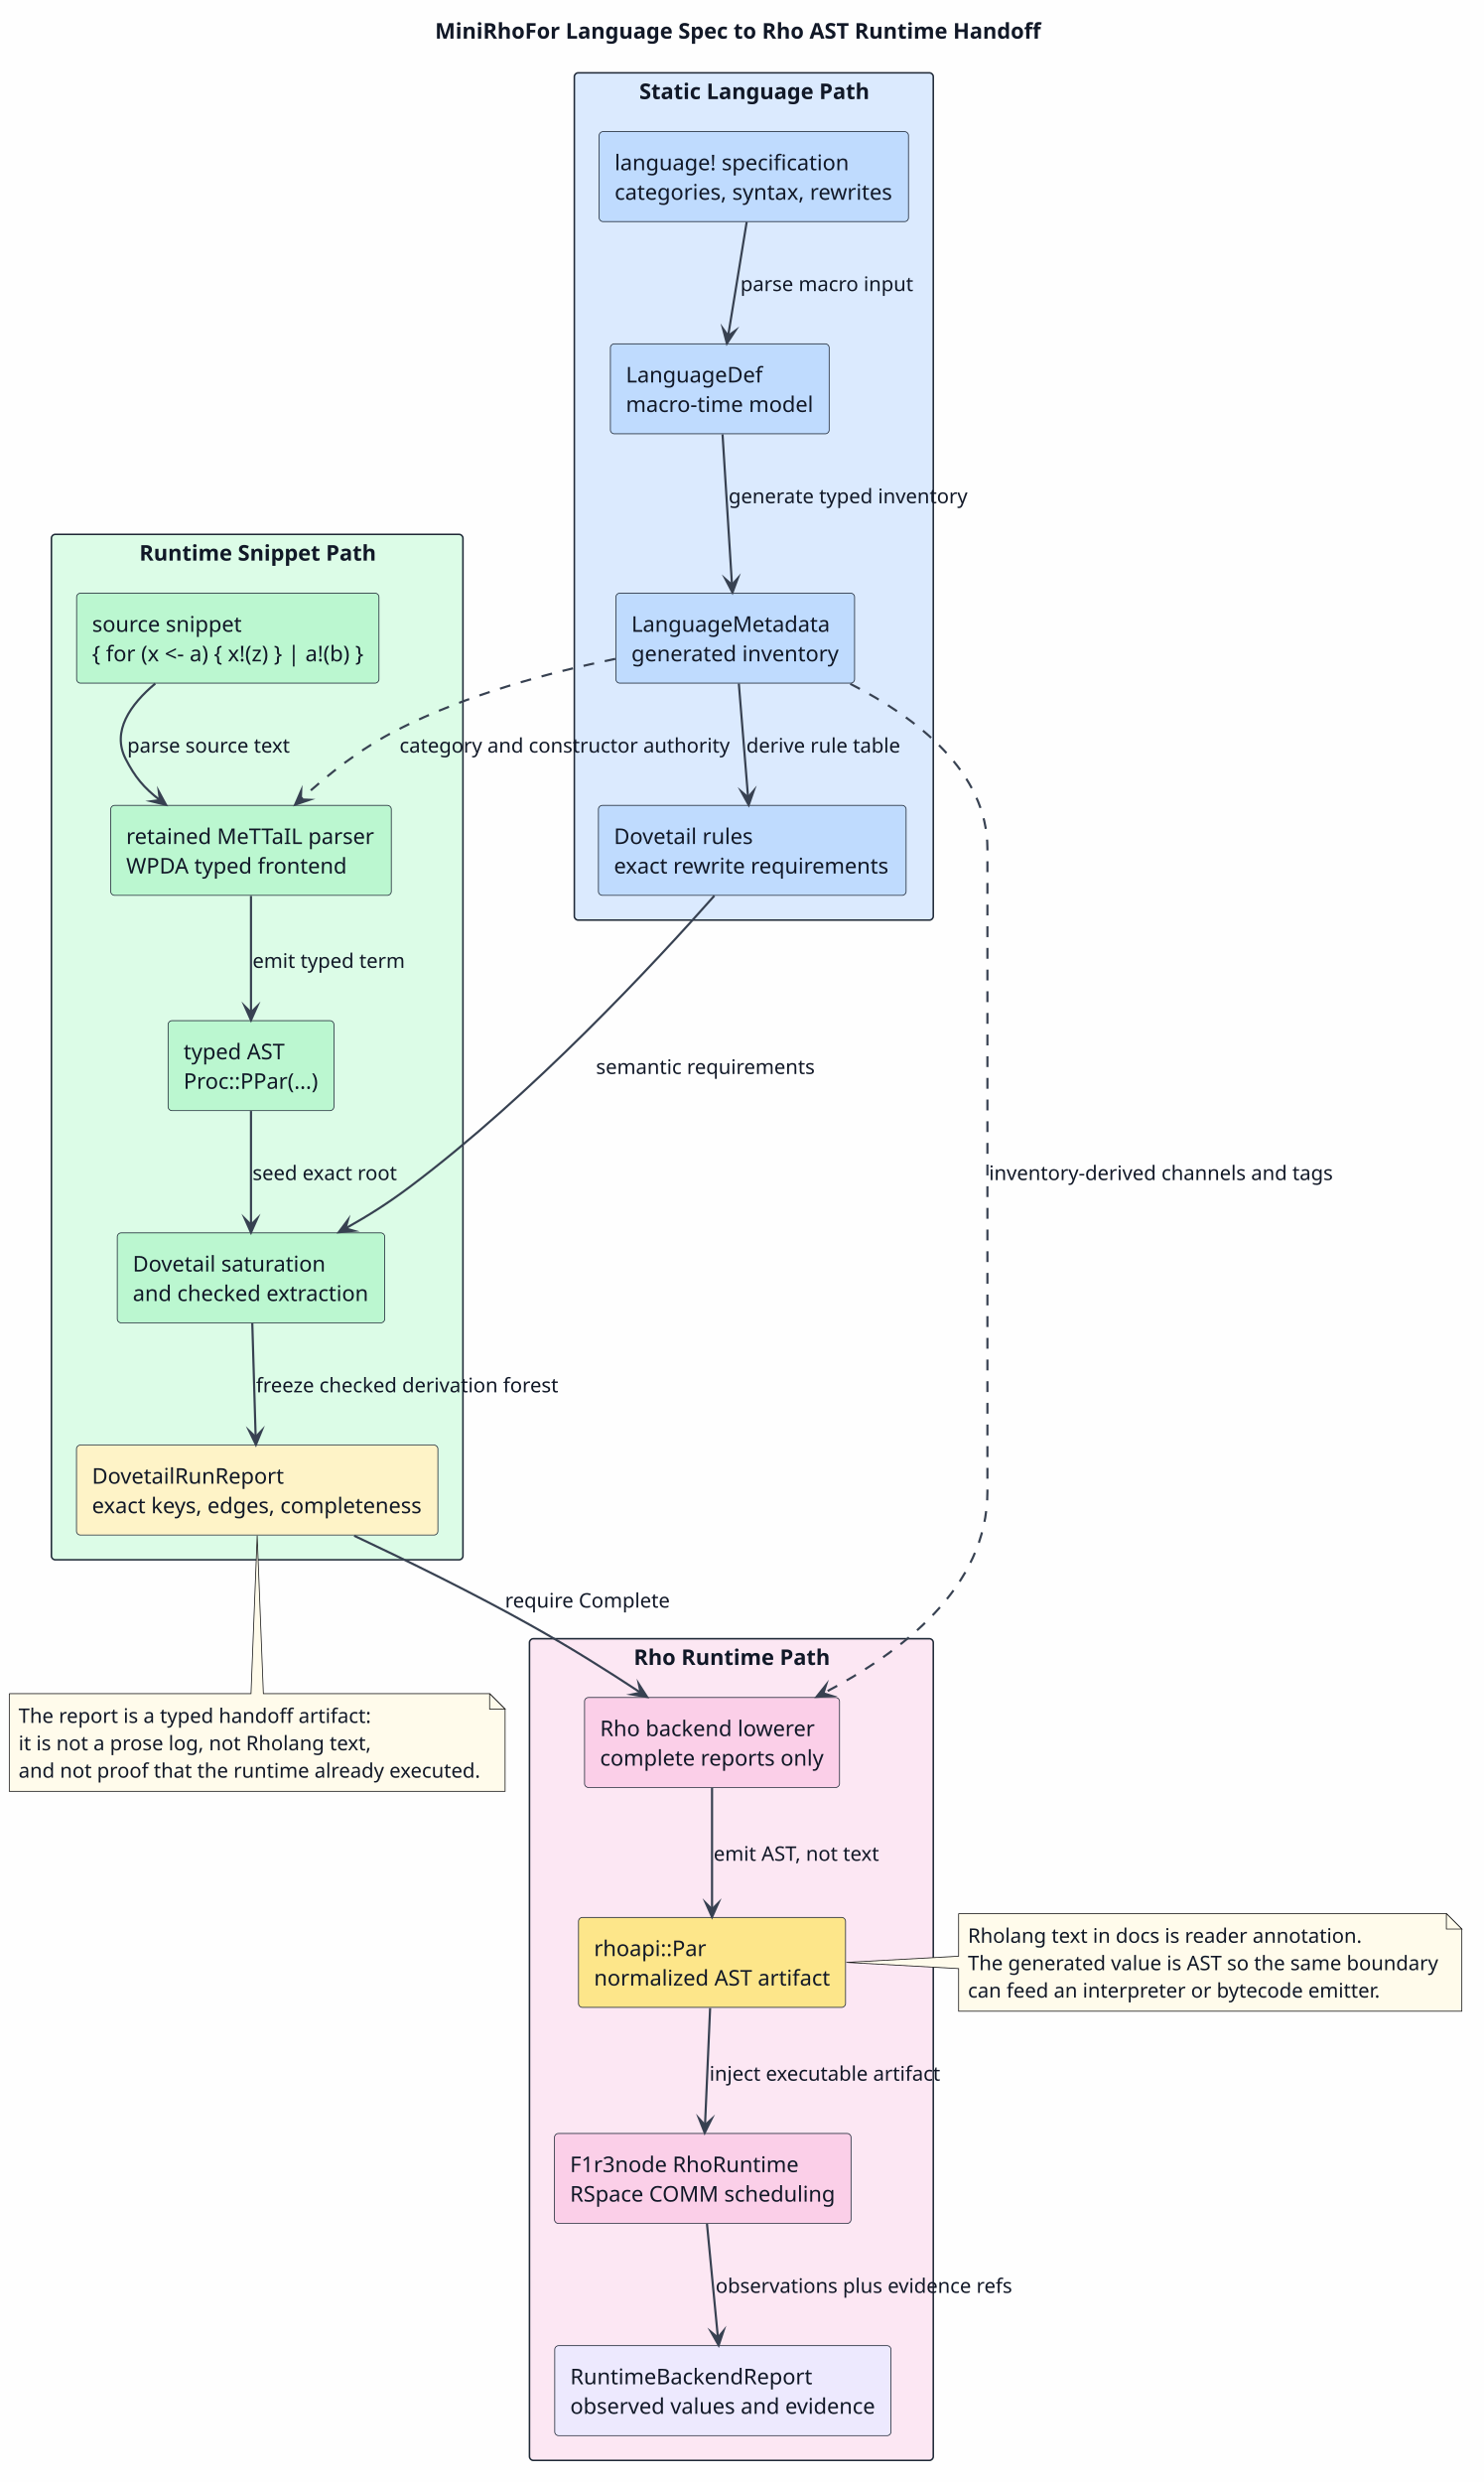
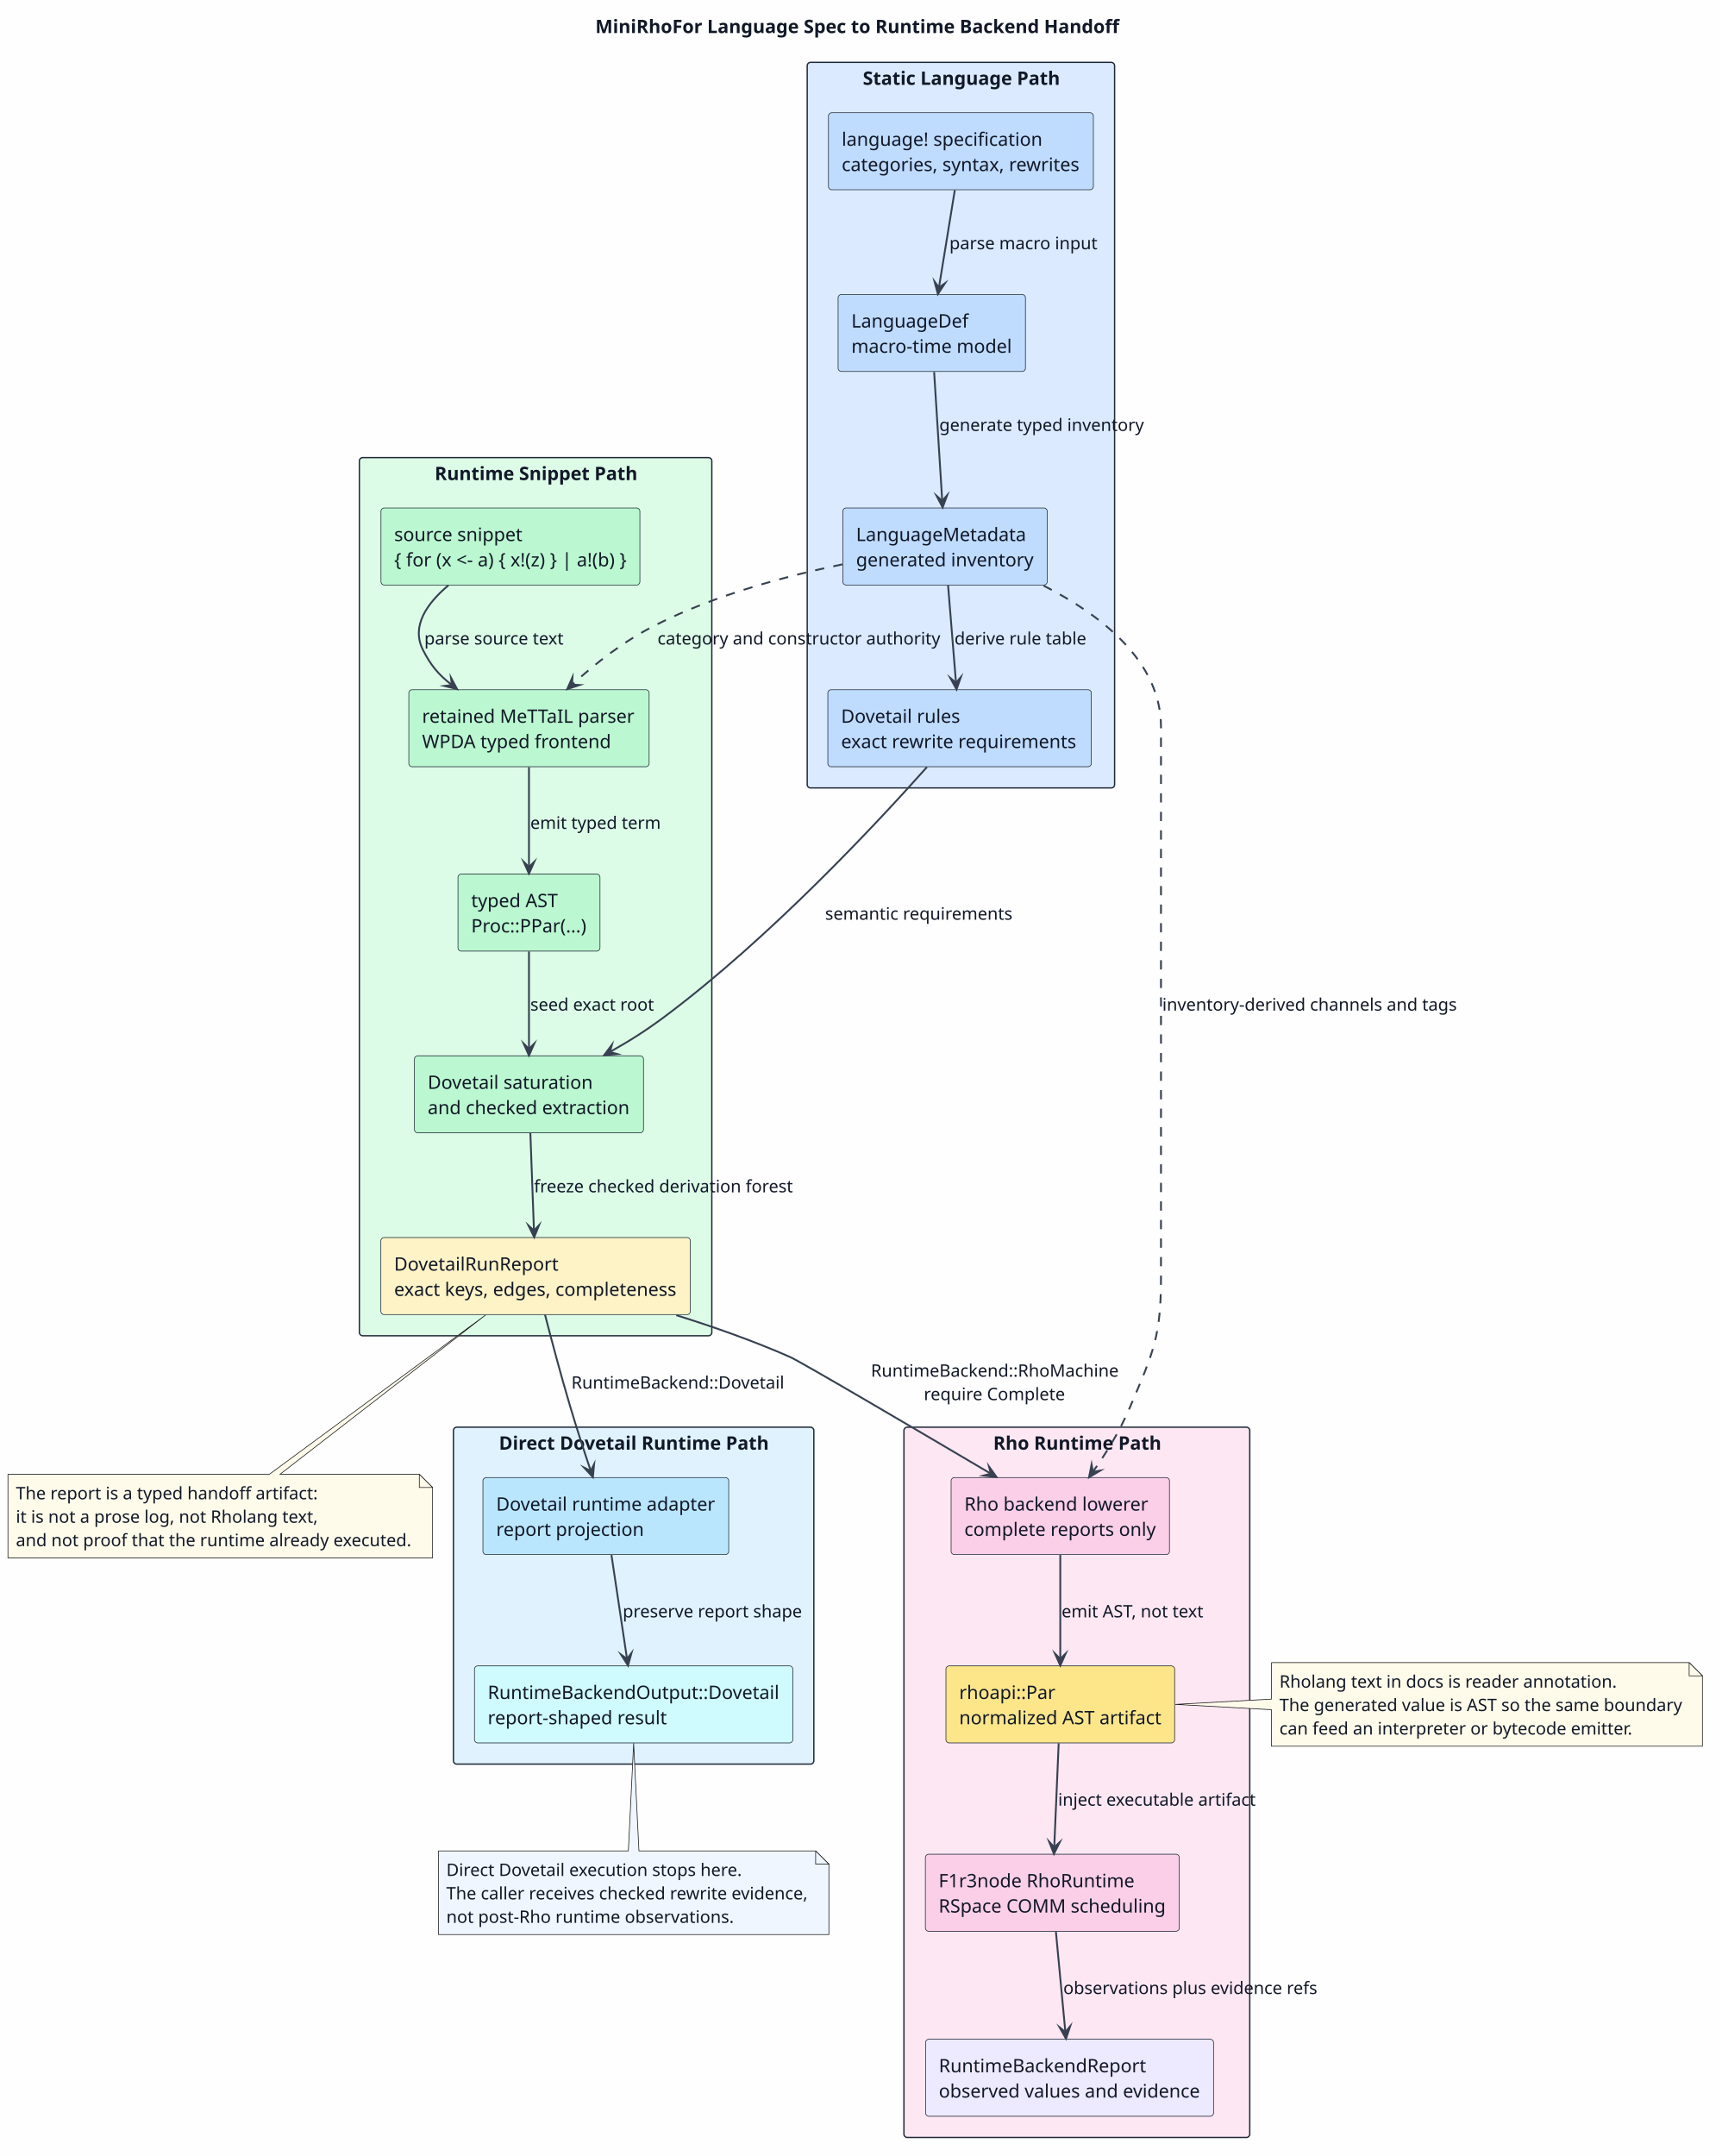
- <svg xmlns="http://www.w3.org/2000/svg" contentStyleType="text/css" data-diagram-type="DESCRIPTION" height="1604px" preserveAspectRatio="none" style="width:959px;height:1604px;background:#FEFEFE;" version="1.1" viewBox="0 0 959 1604" width="959px" zoomAndPan="magnify">
+ <svg xmlns="http://www.w3.org/2000/svg" contentStyleType="text/css" data-diagram-type="DESCRIPTION" height="1627px" preserveAspectRatio="none" style="width:1299px;height:1627px;background:#FEFEFE;" version="1.1" viewBox="0 0 1299 1627" width="1299px" zoomAndPan="magnify">
  <defs />
  <g>
-     <rect fill="#FEFEFE" height="1604" style="stroke:none;stroke-width:1;" width="959" x="0" y="0" />
+     <rect fill="#FEFEFE" height="1627" style="stroke:none;stroke-width:1;" width="1299" x="0" y="0" />
    <g class="title" data-source-line="1">
-       <text fill="#111827" font-family="sans-serif" font-size="14" font-weight="700" lengthAdjust="spacing" textLength="390.5" x="281.181" y="24.966">MiniRhoFor Language Spec to Rho AST Runtime Handoff</text>
+       <text fill="#111827" font-family="sans-serif" font-size="14" font-weight="700" lengthAdjust="spacing" textLength="394.252" x="449.305" y="24.966">MiniRhoFor Language Spec to Runtime Backend Handoff</text>
    </g>
    <g class="cluster" data-qualified-name="StaticPath" data-source-line="13" id="ent0001">
-       <rect fill="#DBEAFE" height="547.55" rx="2.5" ry="2.5" style="stroke:#1F2937;stroke-width:1;" width="232" x="371.23" y="47.068" />
-       <text fill="#111827" font-family="sans-serif" font-size="14" font-weight="700" lengthAdjust="spacing" textLength="148.049" x="413.205" y="64.034">Static Language Path</text>
+       <rect fill="#DBEAFE" height="547.54" rx="2.5" ry="2.5" style="stroke:#1F2937;stroke-width:1;" width="232" x="609.23" y="47.068" />
+       <text fill="#111827" font-family="sans-serif" font-size="14" font-weight="700" lengthAdjust="spacing" textLength="148.049" x="651.205" y="64.034">Static Language Path</text>
    </g>
    <g class="cluster" data-qualified-name="RuntimePath" data-source-line="20" id="ent0006">
-       <rect fill="#DCFCE7" height="662.68" rx="2.5" ry="2.5" style="stroke:#1F2937;stroke-width:1;" width="266" x="33.23" y="345.338" />
-       <text fill="#111827" font-family="sans-serif" font-size="14" font-weight="700" lengthAdjust="spacing" textLength="152.319" x="90.07" y="362.304">Runtime Snippet Path</text>
-     </g>
-     <g class="cluster" data-qualified-name="RhoPath" data-source-line="28" id="ent0012">
-       <rect fill="#FCE7F3" height="531.02" rx="2.5" ry="2.5" style="stroke:#1F2937;stroke-width:1;" width="261" x="342.23" y="1059.018" />
-       <text fill="#111827" font-family="sans-serif" font-size="14" font-weight="700" lengthAdjust="spacing" textLength="126.224" x="409.618" y="1075.984">Rho Runtime Path</text>
+       <rect fill="#DCFCE7" height="662.68" rx="2.5" ry="2.5" style="stroke:#1F2937;stroke-width:1;" width="266" x="271.23" y="345.338" />
+       <text fill="#111827" font-family="sans-serif" font-size="14" font-weight="700" lengthAdjust="spacing" textLength="152.319" x="328.07" y="362.304">Runtime Snippet Path</text>
+     </g>
+     <g class="cluster" data-qualified-name="DirectPath" data-source-line="28" id="ent0012">
+       <rect fill="#E0F2FE" height="254.25" rx="2.5" ry="2.5" style="stroke:#1F2937;stroke-width:1;" width="272" x="342.23" y="1077.018" />
+       <text fill="#111827" font-family="sans-serif" font-size="14" font-weight="700" lengthAdjust="spacing" textLength="203.349" x="376.555" y="1093.984">Direct Dovetail Runtime Path</text>
+     </g>
+     <g class="cluster" data-qualified-name="RhoPath" data-source-line="33" id="ent0015">
+       <rect fill="#FCE7F3" height="536" rx="2.5" ry="2.5" style="stroke:#1F2937;stroke-width:1;" width="261" x="682.23" y="1077.018" />
+       <text fill="#111827" font-family="sans-serif" font-size="14" font-weight="700" lengthAdjust="spacing" textLength="126.224" x="749.618" y="1093.984">Rho Runtime Path</text>
    </g>
    <g class="entity" data-qualified-name="StaticPath.Spec" data-source-line="14" id="ent0002">
-       <rect fill="#BFDBFE" height="58.136" rx="2.5" ry="2.5" style="stroke:#1F2937;stroke-width:0.5;" width="199.927" x="387.27" y="85.068" />
-       <text fill="#111827" font-family="sans-serif" font-size="14" lengthAdjust="spacing" textLength="151.479" x="397.27" y="110.034">language! specification</text>
-       <text fill="#111827" font-family="sans-serif" font-size="14" lengthAdjust="spacing" textLength="179.927" x="397.27" y="129.102">categories, syntax, rewrites</text>
+       <rect fill="#BFDBFE" height="58.136" rx="2.5" ry="2.5" style="stroke:#1F2937;stroke-width:0.5;" width="199.927" x="625.27" y="85.068" />
+       <text fill="#111827" font-family="sans-serif" font-size="14" lengthAdjust="spacing" textLength="151.479" x="635.27" y="110.034">language! specification</text>
+       <text fill="#111827" font-family="sans-serif" font-size="14" lengthAdjust="spacing" textLength="179.927" x="635.27" y="129.102">categories, syntax, rewrites</text>
    </g>
    <g class="entity" data-qualified-name="StaticPath.LangDef" data-source-line="15" id="ent0003">
-       <rect fill="#BFDBFE" height="58.136" rx="2.5" ry="2.5" style="stroke:#1F2937;stroke-width:0.5;" width="141.393" x="394.54" y="222.208" />
-       <text fill="#111827" font-family="sans-serif" font-size="14" lengthAdjust="spacing" textLength="88.396" x="404.54" y="247.174">LanguageDef</text>
-       <text fill="#111827" font-family="sans-serif" font-size="14" lengthAdjust="spacing" textLength="121.394" x="404.54" y="266.242">macro-time model</text>
+       <rect fill="#BFDBFE" height="58.136" rx="2.5" ry="2.5" style="stroke:#1F2937;stroke-width:0.5;" width="141.393" x="632.54" y="222.208" />
+       <text fill="#111827" font-family="sans-serif" font-size="14" lengthAdjust="spacing" textLength="88.396" x="642.54" y="247.174">LanguageDef</text>
+       <text fill="#111827" font-family="sans-serif" font-size="14" lengthAdjust="spacing" textLength="121.394" x="642.54" y="266.242">macro-time model</text>
    </g>
    <g class="entity" data-qualified-name="StaticPath.Metadata" data-source-line="16" id="ent0004">
-       <rect fill="#BFDBFE" height="58.136" rx="2.5" ry="2.5" style="stroke:#1F2937;stroke-width:0.5;" width="154.26" x="398.1" y="383.338" />
-       <text fill="#111827" font-family="sans-serif" font-size="14" lengthAdjust="spacing" textLength="128.338" x="408.1" y="408.304">LanguageMetadata</text>
-       <text fill="#111827" font-family="sans-serif" font-size="14" lengthAdjust="spacing" textLength="134.26" x="408.1" y="427.372">generated inventory</text>
+       <rect fill="#BFDBFE" height="58.136" rx="2.5" ry="2.5" style="stroke:#1F2937;stroke-width:0.5;" width="154.26" x="636.1" y="383.338" />
+       <text fill="#111827" font-family="sans-serif" font-size="14" lengthAdjust="spacing" textLength="128.338" x="646.1" y="408.304">LanguageMetadata</text>
+       <text fill="#111827" font-family="sans-serif" font-size="14" lengthAdjust="spacing" textLength="134.26" x="646.1" y="427.372">generated inventory</text>
    </g>
    <g class="entity" data-qualified-name="StaticPath.Rules" data-source-line="17" id="ent0005">
-       <rect fill="#BFDBFE" height="58.136" rx="2.5" ry="2.5" style="stroke:#1F2937;stroke-width:0.5;" width="198.863" x="386.8" y="520.478" />
-       <text fill="#111827" font-family="sans-serif" font-size="14" lengthAdjust="spacing" textLength="90.118" x="396.8" y="545.444">Dovetail rules</text>
-       <text fill="#111827" font-family="sans-serif" font-size="14" lengthAdjust="spacing" textLength="178.863" x="396.8" y="564.512">exact rewrite requirements</text>
+       <rect fill="#BFDBFE" height="58.136" rx="2.5" ry="2.5" style="stroke:#1F2937;stroke-width:0.5;" width="198.863" x="624.8" y="520.478" />
+       <text fill="#111827" font-family="sans-serif" font-size="14" lengthAdjust="spacing" textLength="90.118" x="634.8" y="545.444">Dovetail rules</text>
+       <text fill="#111827" font-family="sans-serif" font-size="14" lengthAdjust="spacing" textLength="178.863" x="634.8" y="564.512">exact rewrite requirements</text>
    </g>
    <g class="entity" data-qualified-name="RuntimePath.Source" data-source-line="21" id="ent0007">
-       <rect fill="#BBF7D0" height="58.136" rx="2.5" ry="2.5" style="stroke:#1F2937;stroke-width:0.5;" width="195.419" x="49.52" y="383.338" />
-       <text fill="#111827" font-family="sans-serif" font-size="14" lengthAdjust="spacing" textLength="97.006" x="59.52" y="408.304">source snippet</text>
-       <text fill="#111827" font-family="sans-serif" font-size="14" lengthAdjust="spacing" textLength="175.419" x="59.52" y="427.372">{ for (x &lt;- a) { x!(z) } | a!(b) }</text>
+       <rect fill="#BBF7D0" height="58.136" rx="2.5" ry="2.5" style="stroke:#1F2937;stroke-width:0.5;" width="195.419" x="287.52" y="383.338" />
+       <text fill="#111827" font-family="sans-serif" font-size="14" lengthAdjust="spacing" textLength="97.006" x="297.52" y="408.304">source snippet</text>
+       <text fill="#111827" font-family="sans-serif" font-size="14" lengthAdjust="spacing" textLength="175.419" x="297.52" y="427.372">{ for (x &lt;- a) { x!(z) } | a!(b) }</text>
    </g>
    <g class="entity" data-qualified-name="RuntimePath.Parser" data-source-line="22" id="ent0008">
-       <rect fill="#BBF7D0" height="58.136" rx="2.5" ry="2.5" style="stroke:#1F2937;stroke-width:0.5;" width="181.363" x="71.55" y="520.478" />
-       <text fill="#111827" font-family="sans-serif" font-size="14" lengthAdjust="spacing" textLength="161.363" x="81.55" y="545.444">retained MeTTaIL parser</text>
-       <text fill="#111827" font-family="sans-serif" font-size="14" lengthAdjust="spacing" textLength="143.177" x="81.55" y="564.512">WPDA typed frontend</text>
+       <rect fill="#BBF7D0" height="58.136" rx="2.5" ry="2.5" style="stroke:#1F2937;stroke-width:0.5;" width="181.363" x="308.55" y="520.478" />
+       <text fill="#111827" font-family="sans-serif" font-size="14" lengthAdjust="spacing" textLength="161.363" x="318.55" y="545.444">retained MeTTaIL parser</text>
+       <text fill="#111827" font-family="sans-serif" font-size="14" lengthAdjust="spacing" textLength="143.177" x="318.55" y="564.512">WPDA typed frontend</text>
    </g>
    <g class="entity" data-qualified-name="RuntimePath.TypedAst" data-source-line="23" id="ent0009">
-       <rect fill="#BBF7D0" height="58.136" rx="2.5" ry="2.5" style="stroke:#1F2937;stroke-width:0.5;" width="107.178" x="108.65" y="659.618" />
-       <text fill="#111827" font-family="sans-serif" font-size="14" lengthAdjust="spacing" textLength="65.366" x="118.65" y="684.584">typed AST</text>
-       <text fill="#111827" font-family="sans-serif" font-size="14" lengthAdjust="spacing" textLength="87.178" x="118.65" y="703.652">Proc::PPar(...)</text>
+       <rect fill="#BBF7D0" height="58.136" rx="2.5" ry="2.5" style="stroke:#1F2937;stroke-width:0.5;" width="107.178" x="345.65" y="659.608" />
+       <text fill="#111827" font-family="sans-serif" font-size="14" lengthAdjust="spacing" textLength="65.366" x="355.65" y="684.574">typed AST</text>
+       <text fill="#111827" font-family="sans-serif" font-size="14" lengthAdjust="spacing" textLength="87.178" x="355.65" y="703.642">Proc::PPar(...)</text>
    </g>
    <g class="entity" data-qualified-name="RuntimePath.Dovetail" data-source-line="24" id="ent0010">
-       <rect fill="#BBF7D0" height="58.136" rx="2.5" ry="2.5" style="stroke:#1F2937;stroke-width:0.5;" width="172.865" x="75.8" y="796.748" />
-       <text fill="#111827" font-family="sans-serif" font-size="14" lengthAdjust="spacing" textLength="125.159" x="85.8" y="821.714">Dovetail saturation</text>
-       <text fill="#111827" font-family="sans-serif" font-size="14" lengthAdjust="spacing" textLength="152.865" x="85.8" y="840.782">and checked extraction</text>
+       <rect fill="#BBF7D0" height="58.136" rx="2.5" ry="2.5" style="stroke:#1F2937;stroke-width:0.5;" width="172.865" x="312.8" y="796.748" />
+       <text fill="#111827" font-family="sans-serif" font-size="14" lengthAdjust="spacing" textLength="125.159" x="322.8" y="821.714">Dovetail saturation</text>
+       <text fill="#111827" font-family="sans-serif" font-size="14" lengthAdjust="spacing" textLength="152.865" x="322.8" y="840.782">and checked extraction</text>
    </g>
    <g class="entity" data-qualified-name="RuntimePath.Report" data-source-line="25" id="ent0011">
-       <rect fill="#FEF3C7" height="58.136" rx="2.5" ry="2.5" style="stroke:#1F2937;stroke-width:0.5;" width="233.597" x="49.44" y="933.888" />
-       <text fill="#111827" font-family="sans-serif" font-size="14" lengthAdjust="spacing" textLength="124.362" x="59.44" y="958.854">DovetailRunReport</text>
-       <text fill="#111827" font-family="sans-serif" font-size="14" lengthAdjust="spacing" textLength="213.597" x="59.44" y="977.922">exact keys, edges, completeness</text>
-     </g>
-     <g class="entity" data-qualified-name="RhoPath.Lowerer" data-source-line="29" id="ent0013">
-       <rect fill="#FBCFE8" height="58.136" rx="2.5" ry="2.5" style="stroke:#1F2937;stroke-width:0.5;" width="164.802" x="377.83" y="1097.018" />
-       <text fill="#111827" font-family="sans-serif" font-size="14" lengthAdjust="spacing" textLength="139.369" x="387.83" y="1121.984">Rho backend lowerer</text>
-       <text fill="#111827" font-family="sans-serif" font-size="14" lengthAdjust="spacing" textLength="144.802" x="387.83" y="1141.052">complete reports only</text>
-     </g>
-     <g class="entity" data-qualified-name="RhoPath.Par" data-source-line="30" id="ent0014">
-       <rect fill="#FDE68A" height="58.136" rx="2.5" ry="2.5" style="stroke:#1F2937;stroke-width:0.5;" width="172.599" x="373.93" y="1239.138" />
-       <text fill="#111827" font-family="sans-serif" font-size="14" lengthAdjust="spacing" textLength="72.59" x="383.93" y="1264.104">rhoapi::Par</text>
-       <text fill="#111827" font-family="sans-serif" font-size="14" lengthAdjust="spacing" textLength="152.599" x="383.93" y="1283.172">normalized AST artifact</text>
-     </g>
-     <g class="entity" data-qualified-name="RhoPath.Runtime" data-source-line="31" id="ent0015">
-       <rect fill="#FBCFE8" height="58.136" rx="2.5" ry="2.5" style="stroke:#1F2937;stroke-width:0.5;" width="191.653" x="358.41" y="1378.768" />
-       <text fill="#111827" font-family="sans-serif" font-size="14" lengthAdjust="spacing" textLength="147.825" x="368.41" y="1403.734">F1r3node RhoRuntime</text>
-       <text fill="#111827" font-family="sans-serif" font-size="14" lengthAdjust="spacing" textLength="171.653" x="368.41" y="1422.802">RSpace COMM scheduling</text>
-     </g>
-     <g class="entity" data-qualified-name="RhoPath.RuntimeReport" data-source-line="32" id="ent0016">
-       <rect fill="#EDE9FE" height="58.136" rx="2.5" ry="2.5" style="stroke:#1F2937;stroke-width:0.5;" width="217.343" x="358.56" y="1515.898" />
-       <text fill="#111827" font-family="sans-serif" font-size="14" lengthAdjust="spacing" textLength="156.491" x="368.56" y="1540.864">RuntimeBackendReport</text>
-       <text fill="#111827" font-family="sans-serif" font-size="14" lengthAdjust="spacing" textLength="197.343" x="368.56" y="1559.932">observed values and evidence</text>
-     </g>
-     <g class="entity" data-qualified-name="GMN31" data-source-line="54" id="ent0032">
-       <path d="M6,1094.528 L6,1157.646 A0,0 0 0 0 6,1157.646 L326.468,1157.646 A0,0 0 0 0 326.468,1157.646 L326.468,1104.528 L316.468,1094.528 L170.23,1094.528 L166.23,992.388 L162.23,1094.528 L6,1094.528 A0,0 0 0 0 6,1094.528" fill="#FFFBEB" style="stroke:#181818;stroke-width:0.5;" />
-       <path d="M316.468,1094.528 L316.468,1104.528 L326.468,1104.528 L316.468,1094.528" fill="#FFFBEB" style="stroke:#181818;stroke-width:0.5;" />
-       <text fill="#111827" font-family="sans-serif" font-size="13" lengthAdjust="spacing" textLength="228.072" x="12" y="1113.425">The report is a typed handoff artifact:</text>
-       <text fill="#111827" font-family="sans-serif" font-size="13" lengthAdjust="spacing" textLength="228.371" x="12" y="1131.131">it is not a prose log, not Rholang text,</text>
-       <text fill="#111827" font-family="sans-serif" font-size="13" lengthAdjust="spacing" textLength="299.468" x="12" y="1148.837">and not proof that the runtime already executed.</text>
-     </g>
-     <g class="entity" data-qualified-name="GMN34" data-source-line="60" id="ent0035">
-       <path d="M619.61,1236.648 L619.61,1264.208 L547.02,1268.208 L619.61,1272.208 L619.61,1299.766 A0,0 0 0 0 619.61,1299.766 L944.862,1299.766 A0,0 0 0 0 944.862,1299.766 L944.862,1246.648 L934.862,1236.648 L619.61,1236.648 A0,0 0 0 0 619.61,1236.648" fill="#FFFBEB" style="stroke:#181818;stroke-width:0.5;" />
-       <path d="M934.862,1236.648 L934.862,1246.648 L944.862,1246.648 L934.862,1236.648" fill="#FFFBEB" style="stroke:#181818;stroke-width:0.5;" />
-       <text fill="#111827" font-family="sans-serif" font-size="13" lengthAdjust="spacing" textLength="255.164" x="625.61" y="1255.545">Rholang text in docs is reader annotation.</text>
-       <text fill="#111827" font-family="sans-serif" font-size="13" lengthAdjust="spacing" textLength="304.252" x="625.61" y="1273.251">The generated value is AST so the same boundary</text>
-       <text fill="#111827" font-family="sans-serif" font-size="13" lengthAdjust="spacing" textLength="268.905" x="625.61" y="1290.957">can feed an interpreter or bytecode emitter.</text>
-     </g>
-     <g class="link" data-entity-1="ent0002" data-entity-2="ent0003" data-link-type="dependency" data-source-line="35" id="lnk17">
-       <path d="M482.62,143.468 C478.87,166.528 474.393,193.993 470.643,217.043" fill="none" id="Spec-to-LangDef" style="stroke:#374151;stroke-width:1.4;" />
-       <polygon fill="#374151" points="469.84,221.978,475.233,213.737,470.643,217.043,467.337,212.452,469.84,221.978" style="stroke:#374151;stroke-width:1.4;stroke-linejoin:miter;stroke-miterlimit:10;" />
-       <text fill="#111827" font-family="sans-serif" font-size="13" lengthAdjust="spacing" textLength="112.008" x="478.55" y="188.105">parse macro input</text>
-     </g>
-     <g class="link" data-entity-1="ent0003" data-entity-2="ent0004" data-link-type="dependency" data-source-line="36" id="lnk18">
-       <path d="M467.02,280.728 C468.84,309.598 471.317,349.068 473.127,377.948" fill="none" id="LangDef-to-Metadata" style="stroke:#374151;stroke-width:1.4;" />
-       <polygon fill="#374151" points="473.44,382.938,476.869,373.705,473.127,377.948,468.885,374.206,473.44,382.938" style="stroke:#374151;stroke-width:1.4;stroke-linejoin:miter;stroke-miterlimit:10;" />
-       <text fill="#111827" font-family="sans-serif" font-size="13" lengthAdjust="spacing" textLength="154.7" x="470.93" y="325.235">generate typed inventory</text>
-     </g>
-     <g class="link" data-entity-1="ent0004" data-entity-2="ent0005" data-link-type="dependency" data-source-line="37" id="lnk19">
-       <path d="M477.54,441.738 C479.42,464.798 481.644,492.214 483.524,515.274" fill="none" id="Metadata-to-Rules" style="stroke:#374151;stroke-width:1.4;" />
-       <polygon fill="#374151" points="483.93,520.258,487.185,510.963,483.524,515.274,479.212,511.613,483.93,520.258" style="stroke:#374151;stroke-width:1.4;stroke-linejoin:miter;stroke-miterlimit:10;" />
-       <text fill="#111827" font-family="sans-serif" font-size="13" lengthAdjust="spacing" textLength="99.502" x="482.39" y="486.375">derive rule table</text>
-     </g>
-     <g class="link" data-entity-1="ent0005" data-entity-2="ent0010" data-link-type="dependency" data-source-line="38" id="lnk20">
-       <path d="M461.74,578.878 C422.97,622.638 343.79,707.788 265.23,766.748 C250.95,777.468 238.839,785.159 223.319,793.879" fill="none" id="Rules-to-Dovetail" style="stroke:#374151;stroke-width:1.4;" />
-       <polygon fill="#374151" points="218.96,796.328,228.766,795.407,223.319,793.879,224.847,788.432,218.96,796.328" style="stroke:#374151;stroke-width:1.4;stroke-linejoin:miter;stroke-miterlimit:10;" />
-       <text fill="#111827" font-family="sans-serif" font-size="13" lengthAdjust="spacing" textLength="141.934" x="385.24" y="694.075">semantic requirements</text>
-     </g>
-     <g class="link" data-entity-1="ent0007" data-entity-2="ent0008" data-link-type="dependency" data-source-line="40" id="lnk21">
-       <path d="M100.37,441.748 C84.15,455.378 72.06,472.618 81.23,490.478 C87.24,502.178 92.859,508.996 103.359,517.086" fill="none" id="Source-to-Parser" style="stroke:#374151;stroke-width:1.4;" />
-       <polygon fill="#374151" points="107.32,520.138,102.632,511.476,103.359,517.086,97.749,517.813,107.32,520.138" style="stroke:#374151;stroke-width:1.4;stroke-linejoin:miter;stroke-miterlimit:10;" />
-       <text fill="#111827" font-family="sans-serif" font-size="13" lengthAdjust="spacing" textLength="105.638" x="82.23" y="486.375">parse source text</text>
-     </g>
-     <g class="link" data-entity-1="ent0008" data-entity-2="ent0009" data-link-type="dependency" data-source-line="41" id="lnk22">
-       <path d="M162.23,578.958 C162.23,602.498 162.23,630.778 162.23,654.308" fill="none" id="Parser-to-TypedAst" style="stroke:#374151;stroke-width:1.4;" />
-       <polygon fill="#374151" points="162.23,659.308,166.23,650.308,162.23,654.308,158.23,650.308,162.23,659.308" style="stroke:#374151;stroke-width:1.4;stroke-linejoin:miter;stroke-miterlimit:10;" />
-       <text fill="#111827" font-family="sans-serif" font-size="13" lengthAdjust="spacing" textLength="98.488" x="163.23" y="625.515">emit typed term</text>
-     </g>
-     <g class="link" data-entity-1="ent0009" data-entity-2="ent0010" data-link-type="dependency" data-source-line="42" id="lnk23">
-       <path d="M162.23,718.008 C162.23,741.078 162.23,768.468 162.23,791.528" fill="none" id="TypedAst-to-Dovetail" style="stroke:#374151;stroke-width:1.4;" />
-       <polygon fill="#374151" points="162.23,796.528,166.23,787.528,162.23,791.528,158.23,787.528,162.23,796.528" style="stroke:#374151;stroke-width:1.4;stroke-linejoin:miter;stroke-miterlimit:10;" />
-       <text fill="#111827" font-family="sans-serif" font-size="13" lengthAdjust="spacing" textLength="93.873" x="163.23" y="762.645">seed exact root</text>
-     </g>
-     <g class="link" data-entity-1="ent0010" data-entity-2="ent0011" data-link-type="dependency" data-source-line="43" id="lnk24">
-       <path d="M163.07,855.148 C163.76,878.208 164.56,905.61 165.25,928.66" fill="none" id="Dovetail-to-Report" style="stroke:#374151;stroke-width:1.4;" />
-       <polygon fill="#374151" points="165.4,933.658,169.129,924.542,165.25,928.66,161.132,924.782,165.4,933.658" style="stroke:#374151;stroke-width:1.4;stroke-linejoin:miter;stroke-miterlimit:10;" />
-       <text fill="#111827" font-family="sans-serif" font-size="13" lengthAdjust="spacing" textLength="196.053" x="165.47" y="899.785">freeze checked derivation forest</text>
-     </g>
-     <g class="link" data-entity-1="ent0011" data-entity-2="ent0013" data-link-type="dependency" data-source-line="45" id="lnk25">
-       <path d="M228.91,992.478 C263.42,1008.718 306.74,1029.968 344.23,1051.018 C369.34,1065.118 392.332,1079.611 414.062,1093.901" fill="none" id="Report-to-Lowerer" style="stroke:#374151;stroke-width:1.4;" />
-       <polygon fill="#374151" points="418.24,1096.648,412.918,1088.361,414.062,1093.901,408.522,1095.045,418.24,1096.648" style="stroke:#374151;stroke-width:1.4;stroke-linejoin:miter;stroke-miterlimit:10;" />
-       <text fill="#111827" font-family="sans-serif" font-size="13" lengthAdjust="spacing" textLength="107.107" x="326.4" y="1038.915">require Complete</text>
-     </g>
-     <g class="link" data-entity-1="ent0013" data-entity-2="ent0014" data-link-type="dependency" data-source-line="46" id="lnk26">
-       <path d="M460.23,1155.448 C460.23,1179.758 460.23,1209.598 460.23,1233.898" fill="none" id="Lowerer-to-Par" style="stroke:#374151;stroke-width:1.4;" />
-       <polygon fill="#374151" points="460.23,1238.898,464.23,1229.898,460.23,1233.898,456.23,1229.898,460.23,1238.898" style="stroke:#374151;stroke-width:1.4;stroke-linejoin:miter;stroke-miterlimit:10;" />
-       <text fill="#111827" font-family="sans-serif" font-size="13" lengthAdjust="spacing" textLength="108.017" x="461.23" y="1202.545">emit AST, not text</text>
-     </g>
-     <g class="link" data-entity-1="ent0014" data-entity-2="ent0015" data-link-type="dependency" data-source-line="47" id="lnk27">
-       <path d="M458.99,1297.728 C457.96,1321.348 456.728,1349.753 455.698,1373.363" fill="none" id="Par-to-Runtime" style="stroke:#374151;stroke-width:1.4;" />
-       <polygon fill="#374151" points="455.48,1378.358,459.868,1369.541,455.698,1373.363,451.876,1369.192,455.48,1378.358" style="stroke:#374151;stroke-width:1.4;stroke-linejoin:miter;stroke-miterlimit:10;" />
-       <text fill="#111827" font-family="sans-serif" font-size="13" lengthAdjust="spacing" textLength="149.656" x="458.59" y="1344.665">inject executable artifact</text>
-     </g>
-     <g class="link" data-entity-1="ent0015" data-entity-2="ent0016" data-link-type="dependency" data-source-line="48" id="lnk28">
-       <path d="M456.96,1437.168 C459.18,1460.228 461.811,1487.651 464.031,1510.701" fill="none" id="Runtime-to-RuntimeReport" style="stroke:#374151;stroke-width:1.4;" />
-       <polygon fill="#374151" points="464.51,1515.678,467.629,1506.336,464.031,1510.701,459.666,1507.103,464.51,1515.678" style="stroke:#374151;stroke-width:1.4;stroke-linejoin:miter;stroke-miterlimit:10;" />
-       <text fill="#111827" font-family="sans-serif" font-size="13" lengthAdjust="spacing" textLength="192.231" x="462.51" y="1481.795">observations plus evidence refs</text>
-     </g>
-     <g class="link" data-entity-1="ent0004" data-entity-2="ent0008" data-link-type="dependency" data-source-line="50" id="lnk29">
-       <path d="M397.7,425.798 C354.71,434.668 301.21,449.088 257.23,471.478 C232.63,484.008 212.202,500.295 194.422,516.635" fill="none" id="Metadata-to-Parser" style="stroke:#374151;stroke-width:1.4;stroke-dasharray:7,7;" />
-       <polygon fill="#374151" points="190.74,520.018,200.073,516.873,194.422,516.635,194.66,510.983,190.74,520.018" style="stroke:#374151;stroke-width:1.4;stroke-linejoin:miter;stroke-miterlimit:10;" />
-       <text fill="#111827" font-family="sans-serif" font-size="13" lengthAdjust="spacing" textLength="213.473" x="258.23" y="486.375">category and constructor authority</text>
-     </g>
-     <g class="link" data-entity-1="ent0004" data-entity-2="ent0013" data-link-type="dependency" data-source-line="51" id="lnk30">
-       <path d="M549.58,441.938 C592.57,463.798 638.23,498.738 638.23,548.548 C638.23,548.548 638.23,548.548 638.23,963.958 C638.23,1025.958 582.573,1067.995 532.213,1094.275" fill="none" id="Metadata-to-Lowerer" style="stroke:#374151;stroke-width:1.4;stroke-dasharray:7,7;" />
-       <polygon fill="#374151" points="527.78,1096.588,537.61,1095.97,532.213,1094.275,533.908,1088.878,527.78,1096.588" style="stroke:#374151;stroke-width:1.4;stroke-linejoin:miter;stroke-miterlimit:10;" />
-       <text fill="#111827" font-family="sans-serif" font-size="13" lengthAdjust="spacing" textLength="222.3" x="639.23" y="762.645">inventory-derived channels and tags</text>
+       <rect fill="#FEF3C7" height="58.136" rx="2.5" ry="2.5" style="stroke:#1F2937;stroke-width:0.5;" width="233.597" x="287.44" y="933.888" />
+       <text fill="#111827" font-family="sans-serif" font-size="14" lengthAdjust="spacing" textLength="124.362" x="297.44" y="958.854">DovetailRunReport</text>
+       <text fill="#111827" font-family="sans-serif" font-size="14" lengthAdjust="spacing" textLength="213.597" x="297.44" y="977.922">exact keys, edges, completeness</text>
+     </g>
+     <g class="entity" data-qualified-name="DirectPath.DirectAdapter" data-source-line="29" id="ent0013">
+       <rect fill="#BAE6FD" height="58.136" rx="2.5" ry="2.5" style="stroke:#1F2937;stroke-width:0.5;" width="185.507" x="364.48" y="1115.018" />
+       <text fill="#111827" font-family="sans-serif" font-size="14" lengthAdjust="spacing" textLength="165.507" x="374.48" y="1139.984">Dovetail runtime adapter</text>
+       <text fill="#111827" font-family="sans-serif" font-size="14" lengthAdjust="spacing" textLength="112.112" x="374.48" y="1159.052">report projection</text>
+     </g>
+     <g class="entity" data-qualified-name="DirectPath.DirectOutput" data-source-line="30" id="ent0014">
+       <rect fill="#CFFAFE" height="58.136" rx="2.5" ry="2.5" style="stroke:#1F2937;stroke-width:0.5;" width="240.261" x="358.1" y="1257.138" />
+       <text fill="#111827" font-family="sans-serif" font-size="14" lengthAdjust="spacing" textLength="220.261" x="368.1" y="1282.104">RuntimeBackendOutput::Dovetail</text>
+       <text fill="#111827" font-family="sans-serif" font-size="14" lengthAdjust="spacing" textLength="135.772" x="368.1" y="1301.172">report-shaped result</text>
+     </g>
+     <g class="entity" data-qualified-name="RhoPath.Lowerer" data-source-line="34" id="ent0016">
+       <rect fill="#FBCFE8" height="58.136" rx="2.5" ry="2.5" style="stroke:#1F2937;stroke-width:0.5;" width="164.802" x="717.83" y="1115.018" />
+       <text fill="#111827" font-family="sans-serif" font-size="14" lengthAdjust="spacing" textLength="139.369" x="727.83" y="1139.984">Rho backend lowerer</text>
+       <text fill="#111827" font-family="sans-serif" font-size="14" lengthAdjust="spacing" textLength="144.802" x="727.83" y="1159.052">complete reports only</text>
+     </g>
+     <g class="entity" data-qualified-name="RhoPath.Par" data-source-line="35" id="ent0017">
+       <rect fill="#FDE68A" height="58.136" rx="2.5" ry="2.5" style="stroke:#1F2937;stroke-width:0.5;" width="172.599" x="713.93" y="1257.138" />
+       <text fill="#111827" font-family="sans-serif" font-size="14" lengthAdjust="spacing" textLength="72.59" x="723.93" y="1282.104">rhoapi::Par</text>
+       <text fill="#111827" font-family="sans-serif" font-size="14" lengthAdjust="spacing" textLength="152.599" x="723.93" y="1301.172">normalized AST artifact</text>
+     </g>
+     <g class="entity" data-qualified-name="RhoPath.Runtime" data-source-line="36" id="ent0018">
+       <rect fill="#FBCFE8" height="58.136" rx="2.5" ry="2.5" style="stroke:#1F2937;stroke-width:0.5;" width="191.653" x="698.41" y="1399.258" />
+       <text fill="#111827" font-family="sans-serif" font-size="14" lengthAdjust="spacing" textLength="147.825" x="708.41" y="1424.224">F1r3node RhoRuntime</text>
+       <text fill="#111827" font-family="sans-serif" font-size="14" lengthAdjust="spacing" textLength="171.653" x="708.41" y="1443.292">RSpace COMM scheduling</text>
+     </g>
+     <g class="entity" data-qualified-name="RhoPath.RuntimeReport" data-source-line="37" id="ent0019">
+       <rect fill="#EDE9FE" height="58.136" rx="2.5" ry="2.5" style="stroke:#1F2937;stroke-width:0.5;" width="217.343" x="698.56" y="1538.878" />
+       <text fill="#111827" font-family="sans-serif" font-size="14" lengthAdjust="spacing" textLength="156.491" x="708.56" y="1563.844">RuntimeBackendReport</text>
+       <text fill="#111827" font-family="sans-serif" font-size="14" lengthAdjust="spacing" textLength="197.343" x="708.56" y="1582.912">observed values and evidence</text>
+     </g>
+     <g class="entity" data-qualified-name="GMN36" data-source-line="62" id="ent0037">
+       <path d="M6,1112.528 L6,1175.646 A0,0 0 0 0 6,1175.646 L326.468,1175.646 A0,0 0 0 0 326.468,1175.646 L326.468,1122.528 L316.468,1112.528 L211.36,1112.528 L366.52,992.338 L203.36,1112.528 L6,1112.528 A0,0 0 0 0 6,1112.528" fill="#FFFBEB" style="stroke:#181818;stroke-width:0.5;" />
+       <path d="M316.468,1112.528 L316.468,1122.528 L326.468,1122.528 L316.468,1112.528" fill="#FFFBEB" style="stroke:#181818;stroke-width:0.5;" />
+       <text fill="#111827" font-family="sans-serif" font-size="13" lengthAdjust="spacing" textLength="228.072" x="12" y="1131.425">The report is a typed handoff artifact:</text>
+       <text fill="#111827" font-family="sans-serif" font-size="13" lengthAdjust="spacing" textLength="228.371" x="12" y="1149.131">it is not a prose log, not Rholang text,</text>
+       <text fill="#111827" font-family="sans-serif" font-size="13" lengthAdjust="spacing" textLength="299.468" x="12" y="1166.837">and not proof that the runtime already executed.</text>
+     </g>
+     <g class="entity" data-qualified-name="GMN39" data-source-line="68" id="ent0040">
+       <path d="M330.88,1396.768 L330.88,1459.886 A0,0 0 0 0 330.88,1459.886 L625.595,1459.886 A0,0 0 0 0 625.595,1459.886 L625.595,1406.768 L615.595,1396.768 L482.23,1396.768 L478.23,1315.558 L474.23,1396.768 L330.88,1396.768 A0,0 0 0 0 330.88,1396.768" fill="#EFF6FF" style="stroke:#181818;stroke-width:0.5;" />
+       <path d="M615.595,1396.768 L615.595,1406.768 L625.595,1406.768 L615.595,1396.768" fill="#EFF6FF" style="stroke:#181818;stroke-width:0.5;" />
+       <text fill="#111827" font-family="sans-serif" font-size="13" lengthAdjust="spacing" textLength="224.302" x="336.88" y="1415.665">Direct Dovetail execution stops here.</text>
+       <text fill="#111827" font-family="sans-serif" font-size="13" lengthAdjust="spacing" textLength="273.715" x="336.88" y="1433.371">The caller receives checked rewrite evidence,</text>
+       <text fill="#111827" font-family="sans-serif" font-size="13" lengthAdjust="spacing" textLength="216.996" x="336.88" y="1451.077">not post-Rho runtime observations.</text>
+     </g>
+     <g class="entity" data-qualified-name="GMN42" data-source-line="74" id="ent0043">
+       <path d="M959.61,1254.648 L959.61,1282.208 L887.02,1286.208 L959.61,1290.208 L959.61,1317.766 A0,0 0 0 0 959.61,1317.766 L1284.862,1317.766 A0,0 0 0 0 1284.862,1317.766 L1284.862,1264.648 L1274.862,1254.648 L959.61,1254.648 A0,0 0 0 0 959.61,1254.648" fill="#FFFBEB" style="stroke:#181818;stroke-width:0.5;" />
+       <path d="M1274.862,1254.648 L1274.862,1264.648 L1284.862,1264.648 L1274.862,1254.648" fill="#FFFBEB" style="stroke:#181818;stroke-width:0.5;" />
+       <text fill="#111827" font-family="sans-serif" font-size="13" lengthAdjust="spacing" textLength="255.164" x="965.61" y="1273.545">Rholang text in docs is reader annotation.</text>
+       <text fill="#111827" font-family="sans-serif" font-size="13" lengthAdjust="spacing" textLength="304.252" x="965.61" y="1291.251">The generated value is AST so the same boundary</text>
+       <text fill="#111827" font-family="sans-serif" font-size="13" lengthAdjust="spacing" textLength="268.905" x="965.61" y="1308.957">can feed an interpreter or bytecode emitter.</text>
+     </g>
+     <g class="link" data-entity-1="ent0002" data-entity-2="ent0003" data-link-type="dependency" data-source-line="40" id="lnk20">
+       <path d="M720.62,143.468 C716.87,166.528 712.393,193.993 708.643,217.043" fill="none" id="Spec-to-LangDef" style="stroke:#374151;stroke-width:1.4;" />
+       <polygon fill="#374151" points="707.84,221.978,713.233,213.737,708.643,217.043,705.337,212.452,707.84,221.978" style="stroke:#374151;stroke-width:1.4;stroke-linejoin:miter;stroke-miterlimit:10;" />
+       <text fill="#111827" font-family="sans-serif" font-size="13" lengthAdjust="spacing" textLength="112.008" x="716.55" y="188.105">parse macro input</text>
+     </g>
+     <g class="link" data-entity-1="ent0003" data-entity-2="ent0004" data-link-type="dependency" data-source-line="41" id="lnk21">
+       <path d="M705.02,280.718 C706.84,309.598 709.317,349.058 711.127,377.948" fill="none" id="LangDef-to-Metadata" style="stroke:#374151;stroke-width:1.4;" />
+       <polygon fill="#374151" points="711.44,382.938,714.869,373.705,711.127,377.948,706.885,374.206,711.44,382.938" style="stroke:#374151;stroke-width:1.4;stroke-linejoin:miter;stroke-miterlimit:10;" />
+       <text fill="#111827" font-family="sans-serif" font-size="13" lengthAdjust="spacing" textLength="154.7" x="708.93" y="325.235">generate typed inventory</text>
+     </g>
+     <g class="link" data-entity-1="ent0004" data-entity-2="ent0005" data-link-type="dependency" data-source-line="42" id="lnk22">
+       <path d="M715.54,441.738 C717.42,464.798 719.644,492.214 721.524,515.264" fill="none" id="Metadata-to-Rules" style="stroke:#374151;stroke-width:1.4;" />
+       <polygon fill="#374151" points="721.93,520.248,725.185,510.952,721.524,515.264,717.212,511.603,721.93,520.248" style="stroke:#374151;stroke-width:1.4;stroke-linejoin:miter;stroke-miterlimit:10;" />
+       <text fill="#111827" font-family="sans-serif" font-size="13" lengthAdjust="spacing" textLength="99.502" x="720.39" y="486.375">derive rule table</text>
+     </g>
+     <g class="link" data-entity-1="ent0005" data-entity-2="ent0010" data-link-type="dependency" data-source-line="43" id="lnk23">
+       <path d="M699.6,578.858 C660.62,622.608 581.04,707.738 502.23,766.748 C487.94,777.448 475.819,785.139 460.299,793.859" fill="none" id="Rules-to-Dovetail" style="stroke:#374151;stroke-width:1.4;" />
+       <polygon fill="#374151" points="455.94,796.308,465.746,795.387,460.299,793.859,461.827,788.412,455.94,796.308" style="stroke:#374151;stroke-width:1.4;stroke-linejoin:miter;stroke-miterlimit:10;" />
+       <text fill="#111827" font-family="sans-serif" font-size="13" lengthAdjust="spacing" textLength="141.934" x="622.72" y="694.075">semantic requirements</text>
+     </g>
+     <g class="link" data-entity-1="ent0007" data-entity-2="ent0008" data-link-type="dependency" data-source-line="45" id="lnk24">
+       <path d="M338.42,441.728 C322.2,455.348 310.11,472.588 319.23,490.478 C325.16,502.098 330.678,508.862 341.048,516.952" fill="none" id="Source-to-Parser" style="stroke:#374151;stroke-width:1.4;" />
+       <polygon fill="#374151" points="344.99,520.028,340.354,511.338,341.048,516.952,335.434,517.646,344.99,520.028" style="stroke:#374151;stroke-width:1.4;stroke-linejoin:miter;stroke-miterlimit:10;" />
+       <text fill="#111827" font-family="sans-serif" font-size="13" lengthAdjust="spacing" textLength="105.638" x="320.23" y="486.375">parse source text</text>
+     </g>
+     <g class="link" data-entity-1="ent0008" data-entity-2="ent0009" data-link-type="dependency" data-source-line="46" id="lnk25">
+       <path d="M399.23,578.958 C399.23,602.498 399.23,630.778 399.23,654.298" fill="none" id="Parser-to-TypedAst" style="stroke:#374151;stroke-width:1.4;" />
+       <polygon fill="#374151" points="399.23,659.298,403.23,650.298,399.23,654.298,395.23,650.298,399.23,659.298" style="stroke:#374151;stroke-width:1.4;stroke-linejoin:miter;stroke-miterlimit:10;" />
+       <text fill="#111827" font-family="sans-serif" font-size="13" lengthAdjust="spacing" textLength="98.488" x="400.23" y="625.505">emit typed term</text>
+     </g>
+     <g class="link" data-entity-1="ent0009" data-entity-2="ent0010" data-link-type="dependency" data-source-line="47" id="lnk26">
+       <path d="M399.23,718.008 C399.23,741.068 399.23,768.468 399.23,791.528" fill="none" id="TypedAst-to-Dovetail" style="stroke:#374151;stroke-width:1.4;" />
+       <polygon fill="#374151" points="399.23,796.528,403.23,787.528,399.23,791.528,395.23,787.528,399.23,796.528" style="stroke:#374151;stroke-width:1.4;stroke-linejoin:miter;stroke-miterlimit:10;" />
+       <text fill="#111827" font-family="sans-serif" font-size="13" lengthAdjust="spacing" textLength="93.873" x="400.23" y="762.645">seed exact root</text>
+     </g>
+     <g class="link" data-entity-1="ent0010" data-entity-2="ent0011" data-link-type="dependency" data-source-line="48" id="lnk27">
+       <path d="M400.28,855.148 C401.14,878.208 402.144,905.611 403.004,928.661" fill="none" id="Dovetail-to-Report" style="stroke:#374151;stroke-width:1.4;" />
+       <polygon fill="#374151" points="403.19,933.658,406.852,924.515,403.004,928.661,398.857,924.813,403.19,933.658" style="stroke:#374151;stroke-width:1.4;stroke-linejoin:miter;stroke-miterlimit:10;" />
+       <text fill="#111827" font-family="sans-serif" font-size="13" lengthAdjust="spacing" textLength="196.053" x="403.03" y="899.785">freeze checked derivation forest</text>
+     </g>
+     <g class="link" data-entity-1="ent0011" data-entity-2="ent0013" data-link-type="dependency" data-source-line="50" id="lnk28">
+       <path d="M411.33,992.108 C416.34,1011.538 423.35,1037.948 430.23,1061.018 C435.59,1078.988 440.55,1094.241 445.87,1109.991" fill="none" id="Report-to-DirectAdapter" style="stroke:#374151;stroke-width:1.4;" />
+       <polygon fill="#374151" points="447.47,1114.728,448.38,1104.921,445.87,1109.991,440.8,1107.481,447.47,1114.728" style="stroke:#374151;stroke-width:1.4;stroke-linejoin:miter;stroke-miterlimit:10;" />
+       <text fill="#111827" font-family="sans-serif" font-size="13" lengthAdjust="spacing" textLength="160.927" x="431.23" y="1047.915">RuntimeBackend::Dovetail</text>
+     </g>
+     <g class="link" data-entity-1="ent0013" data-entity-2="ent0014" data-link-type="dependency" data-source-line="51" id="lnk29">
+       <path d="M461.48,1173.438 C465.13,1197.748 469.609,1227.653 473.249,1251.943" fill="none" id="DirectAdapter-to-DirectOutput" style="stroke:#374151;stroke-width:1.4;" />
+       <polygon fill="#374151" points="473.99,1256.888,476.612,1247.395,473.249,1251.943,468.7,1248.58,473.99,1256.888" style="stroke:#374151;stroke-width:1.4;stroke-linejoin:miter;stroke-miterlimit:10;" />
+       <text fill="#111827" font-family="sans-serif" font-size="13" lengthAdjust="spacing" textLength="135.824" x="469.99" y="1220.545">preserve report shape</text>
+     </g>
+     <g class="link" data-entity-1="ent0011" data-entity-2="ent0016" data-link-type="dependency" data-source-line="53" id="lnk30">
+       <path d="M510.44,992.498 C538.79,1001.378 569.08,1012.028 596.23,1024.018 C604.33,1027.598 690.094,1078.026 747.814,1112.096" fill="none" id="Report-to-Lowerer" style="stroke:#374151;stroke-width:1.4;" />
+       <polygon fill="#374151" points="752.12,1114.638,746.403,1106.618,747.814,1112.096,742.336,1113.508,752.12,1114.638" style="stroke:#374151;stroke-width:1.4;stroke-linejoin:miter;stroke-miterlimit:10;" />
+       <text fill="#111827" font-family="sans-serif" font-size="13" lengthAdjust="spacing" textLength="187.005" x="657.28" y="1038.915">RuntimeBackend::RhoMachine</text>
+       <text fill="#111827" font-family="sans-serif" font-size="13" lengthAdjust="spacing" textLength="107.107" x="697.229" y="1056.621">require Complete</text>
+     </g>
+     <g class="link" data-entity-1="ent0016" data-entity-2="ent0017" data-link-type="dependency" data-source-line="54" id="lnk31">
+       <path d="M800.23,1173.438 C800.23,1197.748 800.23,1227.598 800.23,1251.888" fill="none" id="Lowerer-to-Par" style="stroke:#374151;stroke-width:1.4;" />
+       <polygon fill="#374151" points="800.23,1256.888,804.23,1247.888,800.23,1251.888,796.23,1247.888,800.23,1256.888" style="stroke:#374151;stroke-width:1.4;stroke-linejoin:miter;stroke-miterlimit:10;" />
+       <text fill="#111827" font-family="sans-serif" font-size="13" lengthAdjust="spacing" textLength="108.017" x="801.23" y="1220.545">emit AST, not text</text>
+     </g>
+     <g class="link" data-entity-1="ent0017" data-entity-2="ent0018" data-link-type="dependency" data-source-line="55" id="lnk32">
+       <path d="M799.02,1315.558 C797.98,1339.868 796.704,1369.713 795.664,1394.013" fill="none" id="Par-to-Runtime" style="stroke:#374151;stroke-width:1.4;" />
+       <polygon fill="#374151" points="795.45,1399.008,799.831,1390.187,795.664,1394.013,791.838,1389.845,795.45,1399.008" style="stroke:#374151;stroke-width:1.4;stroke-linejoin:miter;stroke-miterlimit:10;" />
+       <text fill="#111827" font-family="sans-serif" font-size="13" lengthAdjust="spacing" textLength="149.656" x="798.59" y="1362.665">inject executable artifact</text>
+     </g>
+     <g class="link" data-entity-1="ent0018" data-entity-2="ent0019" data-link-type="dependency" data-source-line="56" id="lnk33">
+       <path d="M796.93,1457.838 C799.16,1481.458 801.84,1509.88 804.07,1533.49" fill="none" id="Runtime-to-RuntimeReport" style="stroke:#374151;stroke-width:1.4;" />
+       <polygon fill="#374151" points="804.54,1538.468,807.676,1529.132,804.07,1533.49,799.711,1529.884,804.54,1538.468" style="stroke:#374151;stroke-width:1.4;stroke-linejoin:miter;stroke-miterlimit:10;" />
+       <text fill="#111827" font-family="sans-serif" font-size="13" lengthAdjust="spacing" textLength="192.231" x="802.51" y="1504.775">observations plus evidence refs</text>
+     </g>
+     <g class="link" data-entity-1="ent0004" data-entity-2="ent0008" data-link-type="dependency" data-source-line="58" id="lnk34">
+       <path d="M635.75,425.888 C592.77,434.778 539.27,449.198 495.23,471.478 C470.44,484.018 449.771,500.336 431.791,516.666" fill="none" id="Metadata-to-Parser" style="stroke:#374151;stroke-width:1.4;stroke-dasharray:7,7;" />
+       <polygon fill="#374151" points="428.09,520.028,437.442,516.938,431.791,516.666,432.063,511.016,428.09,520.028" style="stroke:#374151;stroke-width:1.4;stroke-linejoin:miter;stroke-miterlimit:10;" />
+       <text fill="#111827" font-family="sans-serif" font-size="13" lengthAdjust="spacing" textLength="213.473" x="496.23" y="486.375">category and constructor authority</text>
+     </g>
+     <g class="link" data-entity-1="ent0004" data-entity-2="ent0016" data-link-type="dependency" data-source-line="59" id="lnk35">
+       <path d="M787.58,441.938 C830.57,463.798 876.23,498.738 876.23,548.548 C876.23,548.548 876.23,548.548 876.23,963.948 C876.23,1008.288 870.62,1020.238 853.23,1061.018 C845.12,1080.058 835.587,1095.505 824.817,1110.736" fill="none" id="Metadata-to-Lowerer" style="stroke:#374151;stroke-width:1.4;stroke-dasharray:7,7;" />
+       <polygon fill="#374151" points="821.93,1114.818,830.392,1109.779,824.817,1110.736,823.861,1105.16,821.93,1114.818" style="stroke:#374151;stroke-width:1.4;stroke-linejoin:miter;stroke-miterlimit:10;" />
+       <text fill="#111827" font-family="sans-serif" font-size="13" lengthAdjust="spacing" textLength="222.3" x="877.23" y="762.645">inventory-derived channels and tags</text>
    </g>
  </g>
</svg>
